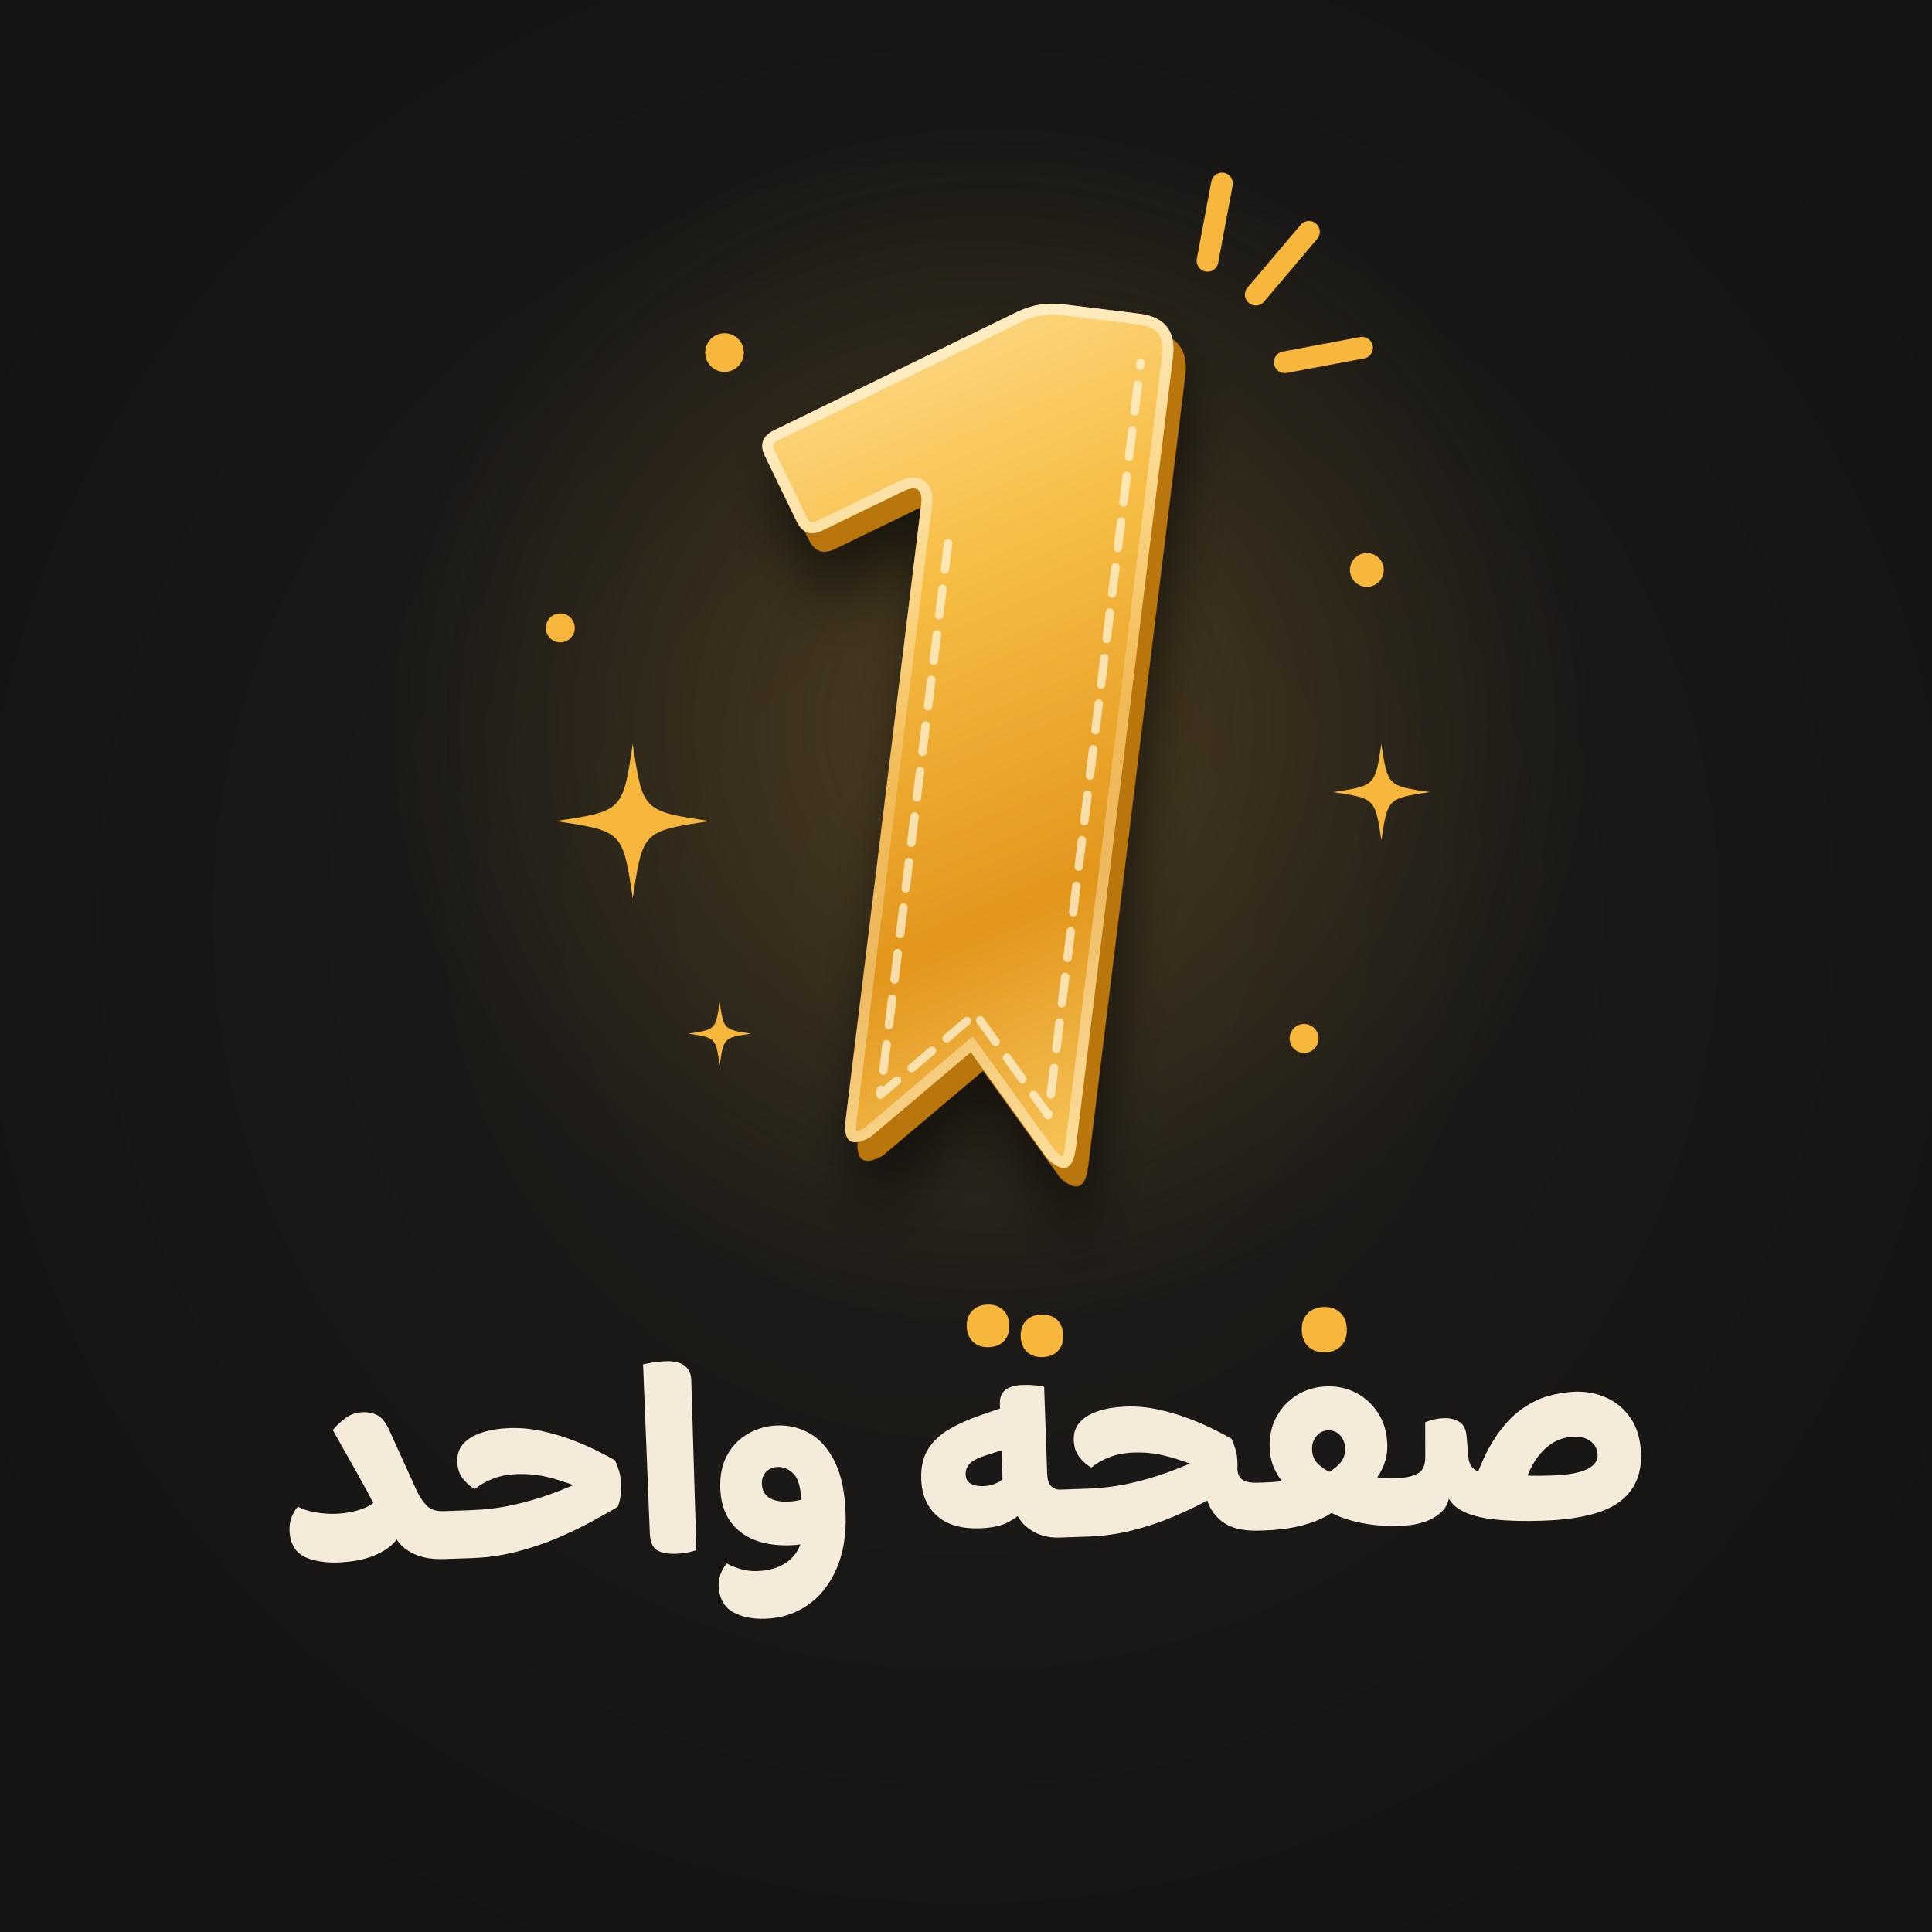
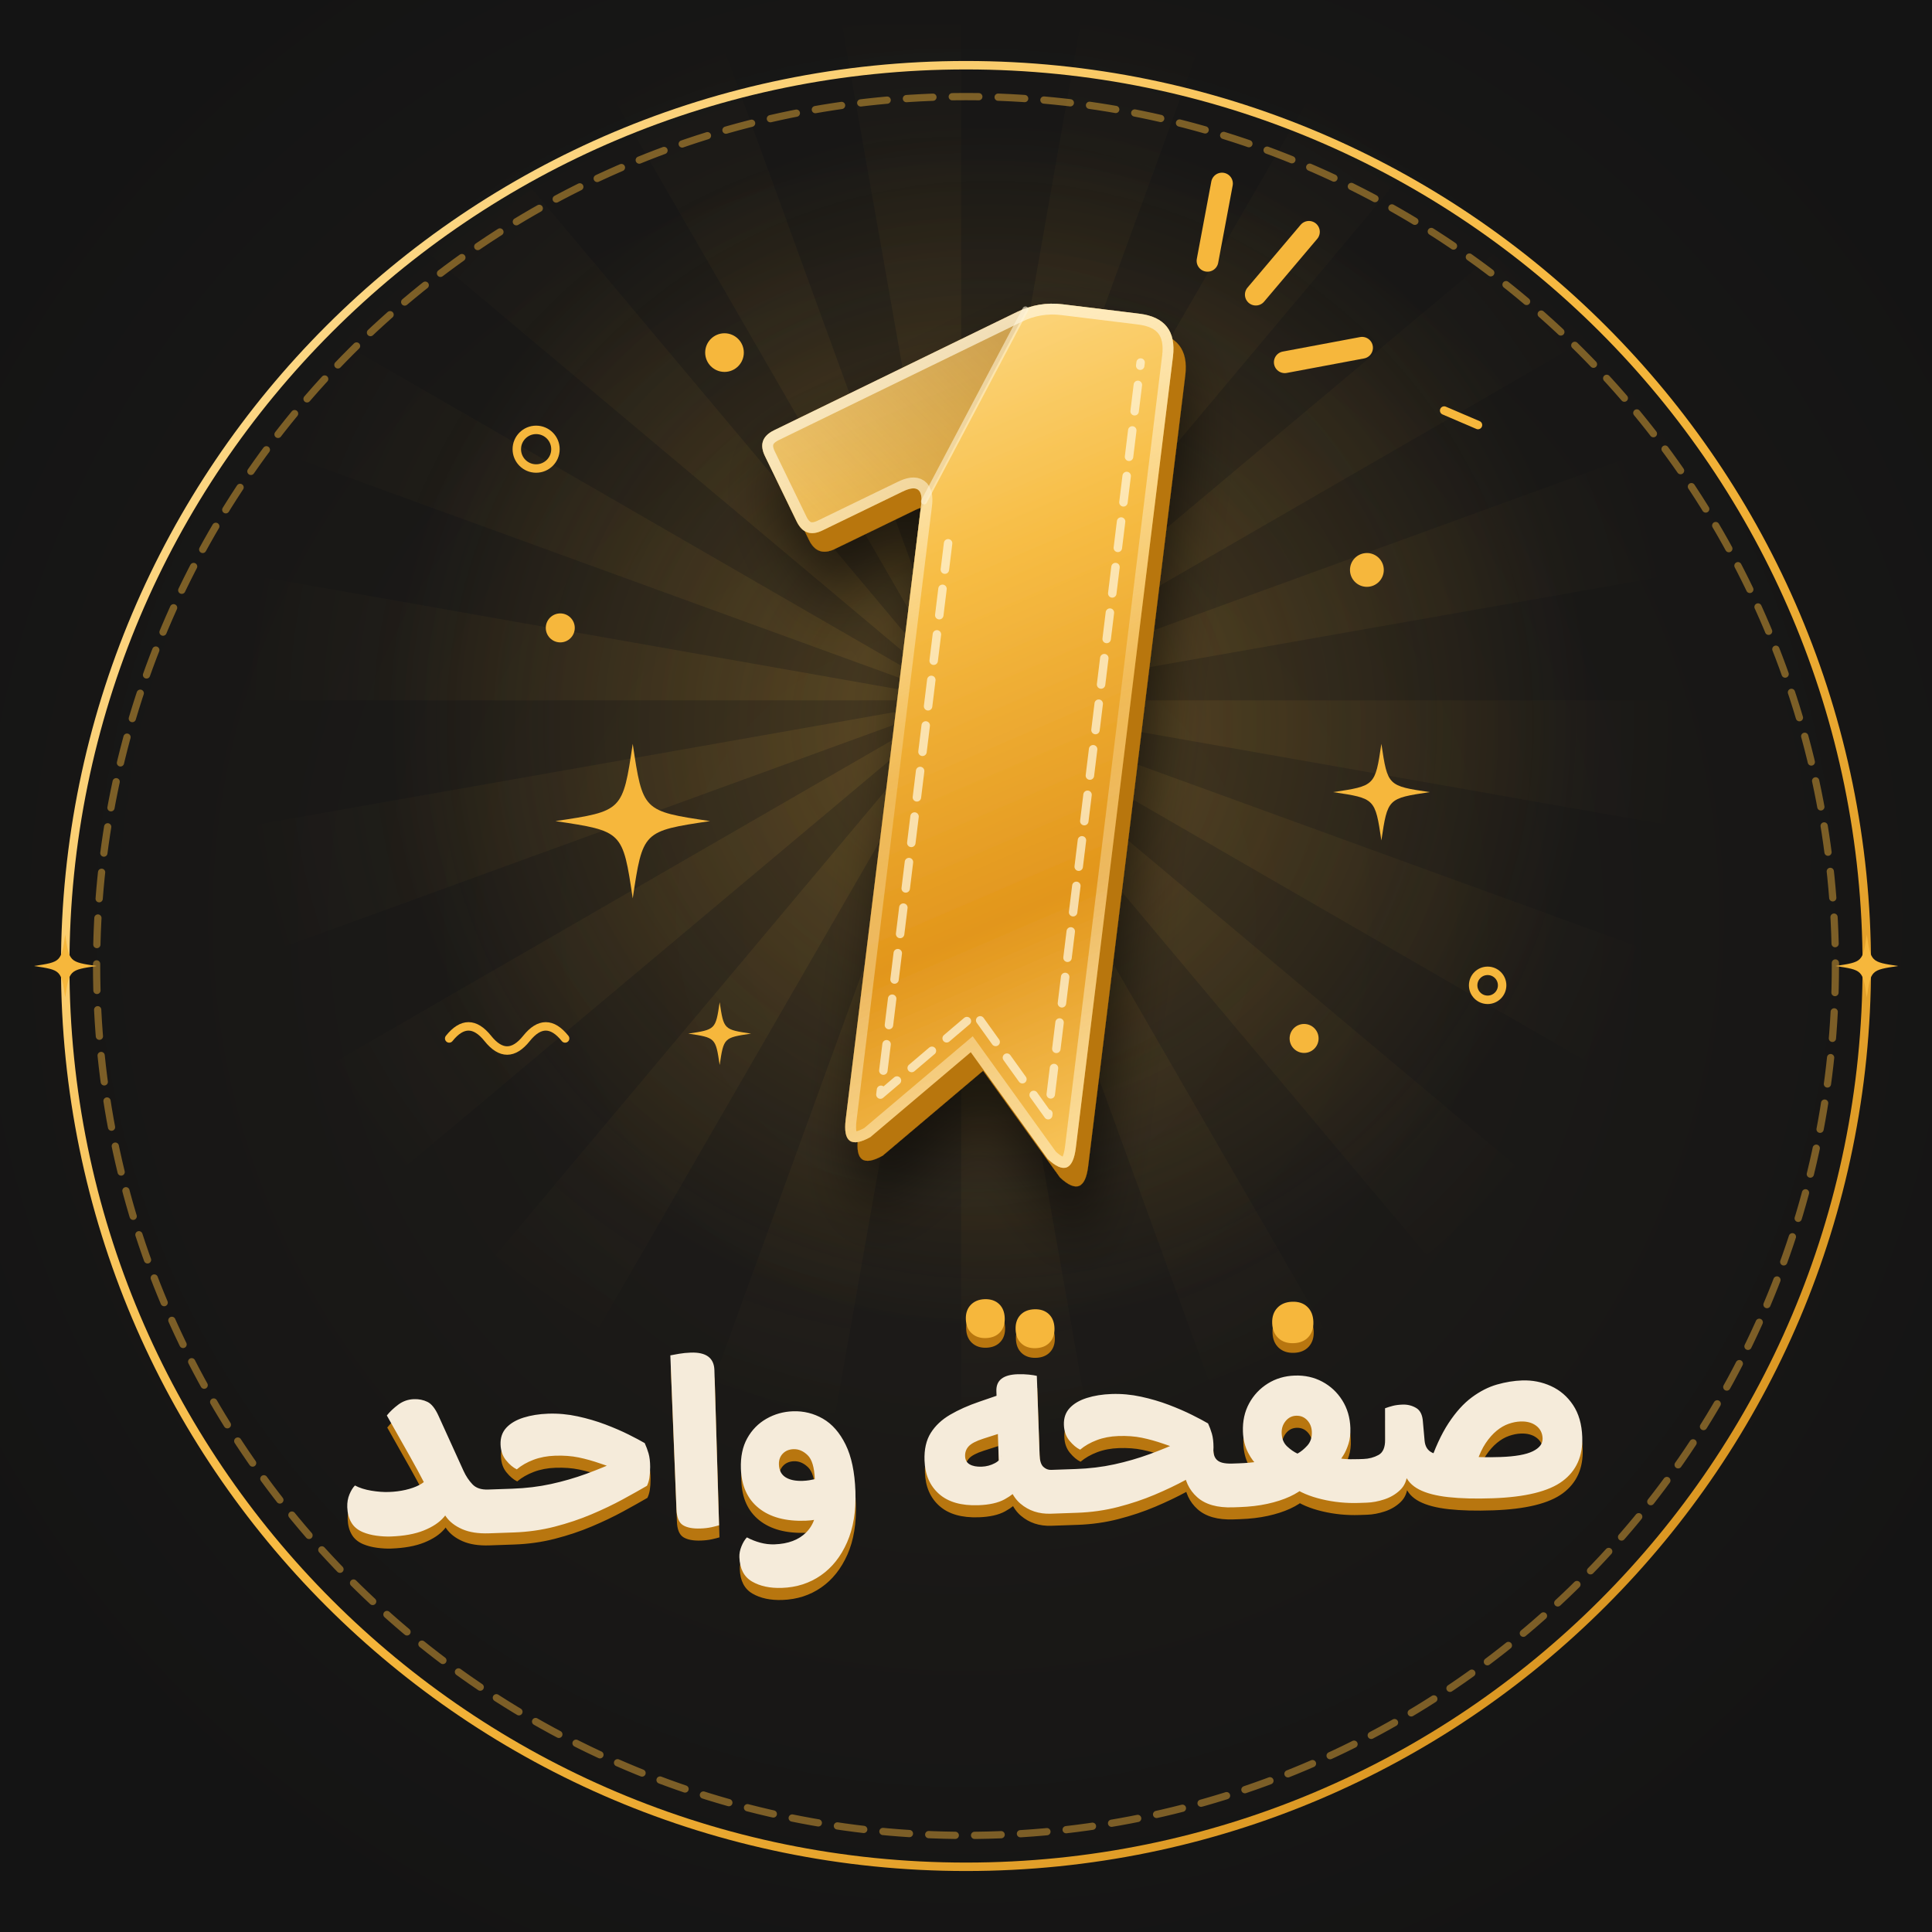
<svg xmlns="http://www.w3.org/2000/svg" width="800" height="800" viewBox="0 0 800 800">
  <defs>
    <radialGradient id="bg" cx="400" cy="380" r="480" gradientUnits="userSpaceOnUse">
      <stop offset="0" stop-color="#211E1A" />
      <stop offset="1" stop-color="#141414" />
    </radialGradient>
    <radialGradient id="glow">
      <stop offset="0" stop-color="#F6B73C" stop-opacity=".22" />
      <stop offset="1" stop-color="#F6B73C" stop-opacity="0" />
    </radialGradient>
    <linearGradient id="gold" x1="-150" y1="0" x2="60" y2="360" gradientUnits="userSpaceOnUse">
      <stop offset="0" stop-color="#FFE7A4" />
      <stop offset=".38" stop-color="#F7BD45" />
      <stop offset=".72" stop-color="#E2961C" />
      <stop offset="1" stop-color="#FBCB62" />
    </linearGradient>
    <linearGradient id="rim" x1="-150" y1="0" x2="60" y2="360" gradientUnits="userSpaceOnUse">
      <stop offset="0" stop-color="#FFF8E6" stop-opacity=".95" />
      <stop offset=".55" stop-color="#FFF1CC" stop-opacity=".25" />
      <stop offset="1" stop-color="#FFF1CC" stop-opacity=".6" />
    </linearGradient>
    <clipPath id="oneClip">
      <path d="M0 0Q-10 0 -18.4 5.5L-112.3 66.4Q-119 70.8 -114.6 77.5L-98.3 102.7Q-93.9 109.4 -87.2 105L-56.4 85.1Q-48 79.6 -48 89.6V346Q-48 360 -37 352L0 312L37 352Q48 360 48 346V16Q48 0 32 0Z" />
    </clipPath>
+     <linearGradient id="ring" x1="0" y1="0" x2="1" y2="1">
+       <stop offset="0" stop-color="#FFE3A0" />
+       <stop offset=".5" stop-color="#F6B73C" />
+       <stop offset="1" stop-color="#D08A18" />
+     </linearGradient>
+     <linearGradient id="fold" x1="-48" y1="0" x2="-120" y2="90" gradientUnits="userSpaceOnUse">
+       <stop offset="0" stop-color="#7A4405" stop-opacity=".34" />
+       <stop offset="1" stop-color="#7A4405" stop-opacity=".08" />
+     </linearGradient>
+     <radialGradient id="rayFade" cx="398" cy="290" r="300" gradientUnits="userSpaceOnUse">
+       <stop offset=".15" stop-color="#FFFFFF" />
+       <stop offset="1" stop-color="#000000" />
+     </radialGradient>
+     <mask id="rayMask" maskUnits="userSpaceOnUse" x="0" y="0" width="800" height="800">
+       <rect width="800" height="800" fill="url(#rayFade)" />
+     </mask>
    <filter id="lift" x="-50%" y="-50%" width="200%" height="200%">
      <feDropShadow dx="4" dy="16" stdDeviation="12" flood-color="#000000" flood-opacity=".55" />
    </filter>
    <path id="spark" d="M0-1C.13-.13.13-.13 1 0C.13.13.13.13 0 1C-.13.13-.13.13-1 0C-.13-.13-.13-.13 0-1Z" />
  </defs>
  <rect width="800" height="800" fill="url(#bg)" />
  <circle cx="410" cy="300" r="250" fill="url(#glow)" />
+   <circle cx="400" cy="400" r="373" fill="none" stroke="url(#ring)" stroke-width="3.5" />
+   <circle cx="400" cy="400" r="360" fill="none" stroke="#F6B73C" stroke-opacity=".45" stroke-width="3" stroke-dasharray="11 8" stroke-linecap="round" />
+   <g fill="#F6B73C">
+     <use href="#spark" transform="translate(27 400) scale(13)" />
+     <use href="#spark" transform="translate(773 400) scale(13)" />
+   </g>
  <g transform="translate(0 10)">
+     <path d="M398 280L698.0 280.0A300 300 0 0 1 693.4 332.1ZM398 280L679.9 382.6A300 300 0 0 1 657.8 430.0ZM398 280L627.8 472.8A300 300 0 0 1 590.8 509.8ZM398 280L548.0 539.8A300 300 0 0 1 500.6 561.9ZM398 280L450.1 575.4A300 300 0 0 1 398.0 580.0ZM398 280L345.9 575.4A300 300 0 0 1 295.4 561.9ZM398 280L248.0 539.8A300 300 0 0 1 205.2 509.8ZM398 280L168.2 472.8A300 300 0 0 1 138.2 430.0ZM398 280L116.1 382.6A300 300 0 0 1 102.6 332.1ZM398 280L98.0 280.0A300 300 0 0 1 102.6 227.9ZM398 280L116.1 177.4A300 300 0 0 1 138.2 130.0ZM398 280L168.2 87.2A300 300 0 0 1 205.2 50.2ZM398 280L248.0 20.2A300 300 0 0 1 295.4 -1.9ZM398 280L345.9 -15.4A300 300 0 0 1 398.0 -20.0ZM398 280L450.1 -15.4A300 300 0 0 1 500.6 -1.9ZM398 280L548.0 20.2A300 300 0 0 1 590.8 50.2ZM398 280L627.8 87.2A300 300 0 0 1 657.8 130.0ZM398 280L679.9 177.4A300 300 0 0 1 693.4 227.9Z" fill="#F6B73C" fill-opacity=".1" mask="url(#rayMask)" />
    <g transform="translate(440 116) rotate(7)">
      <g filter="url(#lift)">
        <path d="M0 0Q-10 0 -18.4 5.5L-112.3 66.4Q-119 70.8 -114.6 77.5L-98.3 102.7Q-93.9 109.4 -87.2 105L-56.4 85.1Q-48 79.6 -48 89.6V346Q-48 360 -37 352L0 312L37 352Q48 360 48 346V16Q48 0 32 0Z" fill="#B8760F" transform="translate(6 7)" />
        <path d="M0 0Q-10 0 -18.4 5.5L-112.3 66.4Q-119 70.8 -114.6 77.5L-98.3 102.7Q-93.9 109.4 -87.2 105L-56.4 85.1Q-48 79.6 -48 89.6V346Q-48 360 -37 352L0 312L37 352Q48 360 48 346V16Q48 0 32 0Z" fill="url(#gold)" />
      </g>
+       <path d="M-48 92L-13 0H-140V140Z" fill="url(#fold)" clip-path="url(#oneClip)" />
+       <path d="M-47 88L-15 4" stroke="#FFF4D6" stroke-opacity=".6" stroke-width="2.5" stroke-linecap="round" />
      <path d="M0 0Q-10 0 -18.4 5.5L-112.3 66.4Q-119 70.8 -114.6 77.5L-98.3 102.7Q-93.9 109.4 -87.2 105L-56.4 85.1Q-48 79.6 -48 89.6V346Q-48 360 -37 352L0 312L37 352Q48 360 48 346V16Q48 0 32 0Z" fill="none" stroke="url(#rim)" stroke-width="9" clip-path="url(#oneClip)" />
      <path d="M-35 104V334L0 296L35 334V20" fill="none" stroke="#FFF4D6" stroke-opacity=".75" stroke-width="3.5" stroke-dasharray="11 8" stroke-linecap="round" stroke-linejoin="round" />
    </g>
    <g fill="none" stroke="#F6B73C" stroke-width="9" stroke-linecap="round">
      <path d="M520 112L542 86" />
      <path d="M532 140L564 134" />
      <path d="M500 98L506 66" />
    </g>
    <g fill="#F6B73C">
      <use href="#spark" transform="translate(262 330) scale(32)" />
      <use href="#spark" transform="translate(572 318) scale(20)" />
      <use href="#spark" transform="translate(298 418) scale(13)" />
      <circle cx="300" cy="136" r="8" />
      <circle cx="566" cy="226" r="7" />
      <circle cx="232" cy="250" r="6" />
      <circle cx="540" cy="420" r="6" />
    </g>
+     <g fill="none" stroke="#F6B73C" stroke-width="3.5" stroke-linecap="round">
+       <circle cx="222" cy="176" r="8" />
+       <circle cx="616" cy="398" r="6" />
+       <path d="M186 420q8-10 16 0t16 0t16 0" />
+       <path d="M598 160l14 6" />
+     </g>
    <g transform="rotate(-2 400 590)">
-       <path d="M182.674 628.0Q175.366 628.0 170.552 625.68Q165.738 623.36 163.36 619.648Q160.982 615.936 160.75 611.876L157.502 611.528Q154.602 604.916 151.296 598.304Q147.99 591.692 144.626 585.312Q141.262 578.932 138.246 573.016Q140.45 570.464 143.64 568.26Q146.83 566.056 150.774 566.056Q154.138 566.056 156.864 567.506Q159.59 568.956 161.678 574.06L172.118 599.348Q173.626 602.944 175.946 605.554Q178.266 608.164 182.906 608.164H184.762V628.0ZM138.014 627.884Q135.114 627.884 131.692 627.304Q128.27 626.724 125.486 625.448Q122.006 623.824 120.44 620.866Q118.874 617.908 118.874 613.964Q118.874 610.716 120.092 608.106Q121.31 605.496 122.702 604.22Q125.718 605.96 130.01 606.83Q134.302 607.7 138.014 607.7Q141.958 607.7 145.554 607.004Q149.15 606.308 151.818 605.032Q154.486 603.756 155.53 602.132L166.202 612.456Q165.738 616.4 162.49 619.938Q159.242 623.476 153.152 625.68Q147.062 627.884 138.014 627.884ZM184.762 628.0V608.164Q185.922 610.02 186.502 612.456Q187.082 614.892 187.082 618.024Q187.082 621.156 186.502 623.708Q185.922 626.26 184.762 628.0ZM242.878 596.912 245.662 602.48Q239.05 600.044 234.12 598.13Q229.19 596.216 224.434 595.056Q219.678 593.896 213.762 593.896Q208.426 593.896 203.96 595.404Q199.494 596.912 196.246 599.464Q193.81 598.188 191.548 595.23Q189.286 592.272 189.286 587.98Q189.286 583.34 192.186 580.44Q195.086 577.54 200.132 576.148Q205.178 574.756 211.326 574.756Q218.054 574.756 224.666 576.438Q231.278 578.12 237.078 580.556Q242.878 582.992 247.46 585.486Q252.042 587.98 254.594 589.604Q255.522 591.808 256.16 594.302Q256.798 596.796 256.682 600.508Q256.566 603.408 256.16 605.438Q255.754 607.468 254.942 608.976Q250.186 611.528 243.69 614.776Q237.194 618.024 229.306 621.04Q221.418 624.056 212.486 626.028Q203.554 628.0 193.926 628.0H182.906V608.164H193.926Q203.206 608.164 211.5 606.656Q219.794 605.148 227.624 602.596Q235.454 600.044 242.878 596.912ZM278.49 629.16Q273.27 629.16 270.602 627.362Q267.934 625.564 267.934 620.112L267.586 550.28Q268.978 550.048 271.53 549.7Q274.082 549.352 276.866 549.352Q287.306 549.352 287.306 557.588L286.958 628.0Q285.682 628.348 283.478 628.754Q281.274 629.16 278.49 629.16ZM314.45 657.348Q306.33 657.348 300.994 653.984Q295.658 650.62 295.658 642.732Q295.658 640.412 296.76 637.918Q297.862 635.424 299.37 633.916Q302.154 635.54 305.344 636.526Q308.534 637.512 311.782 637.512Q321.062 637.512 326.34 632.582Q331.618 627.652 331.85 617.792L349.25 614.776Q349.25 628.232 344.668 637.744Q340.086 647.256 332.256 652.302Q324.426 657.348 314.45 657.348ZM322.222 577.54Q329.53 577.54 335.678 581.368Q341.826 585.196 345.538 593.432Q349.25 601.668 349.25 614.776L335.678 626.144Q333.474 626.608 331.038 626.956Q328.602 627.304 326.166 627.304Q312.71 627.304 305.228 620.866Q297.746 614.428 297.746 602.712Q297.746 594.592 301.11 589.024Q304.474 583.456 310.1 580.498Q315.726 577.54 322.222 577.54ZM321.874 594.708Q318.858 594.708 316.944 596.564Q315.03 598.42 315.03 601.436Q315.03 605.38 317.814 607.294Q320.598 609.208 325.586 609.208Q327.094 609.208 328.486 609.034Q329.878 608.86 331.038 608.628Q331.038 600.624 328.196 597.666Q325.354 594.708 321.874 594.708ZM417.574 607.004 423.49 615.704Q421.17 618.488 416.704 620.75Q412.238 623.012 404.698 623.012Q393.098 623.012 387.066 617.27Q381.034 611.528 381.034 601.9Q381.034 594.36 384.282 589.546Q387.53 584.732 393.33 581.6Q399.13 578.468 406.786 576.148L417.806 572.784V590.184L407.946 592.968Q403.074 594.36 401.276 596.158Q399.478 597.956 399.478 600.624Q399.478 603.176 401.45 604.394Q403.422 605.612 406.786 605.612Q410.034 605.612 412.876 604.22Q415.718 602.828 415.718 600.74L414.674 608.164V571.624Q414.674 564.316 424.534 564.316Q427.202 564.316 429.638 564.664Q432.074 565.012 433.234 565.36V601.204Q433.234 605.148 434.742 606.656Q436.25 608.164 438.222 608.164H440.194V628.0H437.41Q429.29 628.0 423.78 622.954Q418.27 617.908 417.574 607.004ZM440.194 628.0V608.164Q441.354 610.02 441.934 612.456Q442.514 614.892 442.514 618.024Q442.514 621.156 441.934 623.708Q441.354 626.26 440.194 628.0ZM520.002 628.0Q509.33 628.0 503.936 622.838Q498.542 617.676 498.31 609.556L511.998 601.9Q511.998 604.22 512.926 605.612Q513.854 607.004 515.71 607.584Q517.566 608.164 520.35 608.164H522.206V628.0ZM522.206 628.0V608.164Q523.366 610.02 523.946 612.456Q524.526 614.892 524.526 618.024Q524.526 621.156 523.946 623.708Q523.366 626.26 522.206 628.0ZM498.31 596.912 501.094 602.48Q494.482 600.044 489.552 598.13Q484.622 596.216 479.866 595.056Q475.11 593.896 469.194 593.896Q463.858 593.896 459.392 595.404Q454.926 596.912 451.678 599.464Q449.242 598.188 446.98 595.23Q444.718 592.272 444.718 587.98Q444.718 583.34 447.618 580.44Q450.518 577.54 455.564 576.148Q460.61 574.756 466.758 574.756Q473.486 574.756 480.098 576.438Q486.71 578.12 492.51 580.556Q498.31 582.992 502.892 585.486Q507.474 587.98 510.026 589.604Q510.954 591.808 511.592 594.302Q512.23 596.796 512.114 600.508Q511.998 603.408 511.592 605.438Q511.186 607.468 510.374 608.976Q505.618 611.528 499.122 614.776Q492.626 618.024 484.738 621.04Q476.85 624.056 467.918 626.028Q458.986 628.0 449.358 628.0H438.338V608.164H449.358Q458.638 608.164 466.932 606.656Q475.226 605.148 483.056 602.596Q490.886 600.044 498.31 596.912ZM577.19 628.0Q568.49 628.0 560.312 625.738Q552.134 623.476 547.262 619.648H553.178Q550.278 622.2 545.812 624.056Q541.346 625.912 535.604 626.956Q529.862 628.0 522.902 628.0H520.35V608.164H523.366Q525.918 608.164 528.006 608.048Q530.094 607.932 531.95 607.7Q533.806 607.468 535.43 607.004L531.834 609.208Q529.746 607.816 527.716 603.524Q525.686 599.232 525.686 593.896Q525.686 586.704 528.934 581.194Q532.182 575.684 537.692 572.494Q543.202 569.304 550.046 569.304Q556.89 569.304 562.4 572.494Q567.91 575.684 571.158 581.252Q574.406 586.82 574.406 593.896Q574.406 597.956 573.304 601.03Q572.202 604.104 570.868 606.076Q569.534 608.048 568.722 608.976L566.518 607.004Q568.142 607.468 570.926 607.816Q573.71 608.164 577.654 608.164H580.438V628.0ZM550.046 604.684Q552.366 603.524 554.628 601.204Q556.89 598.884 556.89 595.056Q556.89 591.924 554.976 589.72Q553.062 587.516 550.046 587.516Q547.146 587.516 545.174 589.778Q543.202 592.04 543.202 595.172Q543.202 599.0 545.464 601.262Q547.726 603.524 550.046 604.684ZM580.438 628.0V608.164Q581.598 610.02 582.178 612.456Q582.758 614.892 582.758 618.024Q582.758 621.156 582.178 623.708Q581.598 626.26 580.438 628.0ZM578.582 628.0V608.164H579.858Q583.57 608.164 586.702 606.598Q589.834 605.032 589.95 599.696L590.414 585.544Q592.154 584.964 594.01 584.558Q595.866 584.152 598.418 584.152Q601.782 584.152 604.508 585.892Q607.234 587.632 607.35 592.272L607.814 600.856Q608.046 604.104 606.48 606.598Q604.914 609.092 602.652 611.18Q600.39 613.268 598.302 615.588L599.462 615.472Q598.998 620.112 595.924 622.838Q592.85 625.564 588.674 626.782Q584.498 628.0 580.67 628.0ZM641.918 609.44Q652.01 609.44 656.65 607.352Q661.29 605.264 661.29 601.668Q661.29 598.072 658.622 595.868Q655.954 593.664 651.546 593.664Q648.994 593.664 646.152 594.534Q643.31 595.404 640.584 597.492Q637.858 599.58 635.422 602.944Q632.986 606.308 631.13 611.412L609.322 612.456Q613.73 600.624 618.95 593.258Q624.17 585.892 629.912 581.948Q635.654 578.004 641.512 576.554Q647.37 575.104 652.938 575.104Q659.898 575.104 665.93 578.12Q671.962 581.136 675.616 587.052Q679.27 592.968 679.27 601.668Q679.27 614.66 669.642 621.33Q660.014 628.0 637.742 628.0Q626.026 628.0 617.674 626.782Q609.322 625.564 604.508 622.838Q599.694 620.112 598.302 615.588L607.814 600.856Q608.046 604.8 611.004 606.366Q613.962 607.932 620.11 608.512Q621.154 608.628 622.72 608.512Q624.286 608.396 625.33 608.512Q629.506 608.976 633.45 609.208Q637.394 609.44 641.918 609.44Z" fill="#F5EBDA" />
+       <path d="M201.409 618.0Q194.731 618.0 190.332 615.88Q185.933 613.76 183.76 610.368Q181.587 606.976 181.375 603.266L178.407 602.948Q175.757 596.906 172.736 590.864Q169.715 584.822 166.641 578.992Q163.567 573.162 160.811 567.756Q162.825 565.424 165.74 563.41Q168.655 561.396 172.259 561.396Q175.333 561.396 177.824 562.721Q180.315 564.046 182.223 568.71L191.763 591.818Q193.141 595.104 195.261 597.489Q197.381 599.874 201.621 599.874H203.317V618.0ZM160.599 617.894Q157.949 617.894 154.822 617.364Q151.695 616.834 149.151 615.668Q145.971 614.184 144.54 611.481Q143.109 608.778 143.109 605.174Q143.109 602.206 144.222 599.821Q145.335 597.436 146.607 596.27Q149.363 597.86 153.285 598.655Q157.207 599.45 160.599 599.45Q164.203 599.45 167.489 598.814Q170.775 598.178 173.213 597.012Q175.651 595.846 176.605 594.362L186.357 603.796Q185.933 607.4 182.965 610.633Q179.997 613.866 174.432 615.88Q168.867 617.894 160.599 617.894ZM203.317 618.0V599.874Q204.377 601.57 204.907 603.796Q205.437 606.022 205.437 608.884Q205.437 611.746 204.907 614.078Q204.377 616.41 203.317 618.0ZM256.423 589.592 258.967 594.68Q252.925 592.454 248.42 590.705Q243.915 588.956 239.569 587.896Q235.223 586.836 229.817 586.836Q224.941 586.836 220.86 588.214Q216.779 589.592 213.811 591.924Q211.585 590.758 209.518 588.055Q207.451 585.352 207.451 581.43Q207.451 577.19 210.101 574.54Q212.751 571.89 217.362 570.618Q221.973 569.346 227.591 569.346Q233.739 569.346 239.781 570.883Q245.823 572.42 251.123 574.646Q256.423 576.872 260.61 579.151Q264.797 581.43 267.129 582.914Q267.977 584.928 268.56 587.207Q269.143 589.486 269.037 592.878Q268.931 595.528 268.56 597.383Q268.189 599.238 267.447 600.616Q263.101 602.948 257.165 605.916Q251.229 608.884 244.021 611.64Q236.813 614.396 228.651 616.198Q220.489 618.0 211.691 618.0H201.621V599.874H211.691Q220.171 599.874 227.75 598.496Q235.329 597.118 242.484 594.786Q249.639 592.454 256.423 589.592ZM288.965 619.06Q284.195 619.06 281.757 617.417Q279.319 615.774 279.319 610.792L279.001 546.98Q280.273 546.768 282.605 546.45Q284.937 546.132 287.481 546.132Q297.021 546.132 297.021 553.658L296.703 618.0Q295.537 618.318 293.523 618.689Q291.509 619.06 288.965 619.06ZM321.825 644.818Q314.405 644.818 309.529 641.744Q304.653 638.67 304.653 631.462Q304.653 629.342 305.66 627.063Q306.667 624.784 308.045 623.406Q310.589 624.89 313.504 625.791Q316.419 626.692 319.387 626.692Q327.867 626.692 332.69 622.187Q337.513 617.682 337.725 608.672L353.625 605.916Q353.625 618.212 349.438 626.904Q345.251 635.596 338.096 640.207Q330.941 644.818 321.825 644.818ZM328.927 571.89Q335.605 571.89 341.223 575.388Q346.841 578.886 350.233 586.412Q353.625 593.938 353.625 605.916L341.223 616.304Q339.209 616.728 336.983 617.046Q334.757 617.364 332.531 617.364Q320.235 617.364 313.398 611.481Q306.561 605.598 306.561 594.892Q306.561 587.472 309.635 582.384Q312.709 577.296 317.85 574.593Q322.991 571.89 328.927 571.89ZM328.609 587.578Q325.853 587.578 324.104 589.274Q322.355 590.97 322.355 593.726Q322.355 597.33 324.899 599.079Q327.443 600.828 332.001 600.828Q333.379 600.828 334.651 600.669Q335.923 600.51 336.983 600.298Q336.983 592.984 334.386 590.281Q331.789 587.578 328.609 587.578ZM416.059 598.814 421.465 606.764Q419.345 609.308 415.264 611.375Q411.183 613.442 404.293 613.442Q393.693 613.442 388.181 608.195Q382.669 602.948 382.669 594.15Q382.669 587.26 385.637 582.861Q388.605 578.462 393.905 575.6Q399.205 572.738 406.201 570.618L416.271 567.544V583.444L407.261 585.988Q402.809 587.26 401.166 588.903Q399.523 590.546 399.523 592.984Q399.523 595.316 401.325 596.429Q403.127 597.542 406.201 597.542Q409.169 597.542 411.766 596.27Q414.363 594.998 414.363 593.09L413.409 599.874V566.484Q413.409 559.806 422.419 559.806Q424.857 559.806 427.083 560.124Q429.309 560.442 430.369 560.76V593.514Q430.369 597.118 431.747 598.496Q433.125 599.874 434.927 599.874H436.729V618.0H434.185Q426.765 618.0 421.73 613.389Q416.695 608.778 416.059 598.814ZM436.729 618.0V599.874Q437.789 601.57 438.319 603.796Q438.849 606.022 438.849 608.884Q438.849 611.746 438.319 614.078Q437.789 616.41 436.729 618.0ZM509.657 618.0Q499.905 618.0 494.976 613.283Q490.047 608.566 489.835 601.146L502.343 594.15Q502.343 596.27 503.191 597.542Q504.039 598.814 505.735 599.344Q507.431 599.874 509.975 599.874H511.671V618.0ZM511.671 618.0V599.874Q512.731 601.57 513.261 603.796Q513.791 606.022 513.791 608.884Q513.791 611.746 513.261 614.078Q512.731 616.41 511.671 618.0ZM489.835 589.592 492.379 594.68Q486.337 592.454 481.832 590.705Q477.327 588.956 472.981 587.896Q468.635 586.836 463.229 586.836Q458.353 586.836 454.272 588.214Q450.191 589.592 447.223 591.924Q444.997 590.758 442.93 588.055Q440.863 585.352 440.863 581.43Q440.863 577.19 443.513 574.54Q446.163 571.89 450.774 570.618Q455.385 569.346 461.003 569.346Q467.151 569.346 473.193 570.883Q479.235 572.42 484.535 574.646Q489.835 576.872 494.022 579.151Q498.209 581.43 500.541 582.914Q501.389 584.928 501.972 587.207Q502.555 589.486 502.449 592.878Q502.343 595.528 501.972 597.383Q501.601 599.238 500.859 600.616Q496.513 602.948 490.577 605.916Q484.641 608.884 477.433 611.64Q470.225 614.396 462.063 616.198Q453.901 618.0 445.103 618.0H435.033V599.874H445.103Q453.583 599.874 461.162 598.496Q468.741 597.118 475.896 594.786Q483.051 592.454 489.835 589.592ZM561.915 618.0Q553.965 618.0 546.492 615.933Q539.019 613.866 534.567 610.368H539.973Q537.323 612.7 533.242 614.396Q529.161 616.092 523.914 617.046Q518.667 618.0 512.307 618.0H509.975V599.874H512.731Q515.063 599.874 516.971 599.768Q518.879 599.662 520.575 599.45Q522.271 599.238 523.755 598.814L520.469 600.828Q518.561 599.556 516.706 595.634Q514.851 591.712 514.851 586.836Q514.851 580.264 517.819 575.229Q520.787 570.194 525.822 567.279Q530.857 564.364 537.111 564.364Q543.365 564.364 548.4 567.279Q553.435 570.194 556.403 575.282Q559.371 580.37 559.371 586.836Q559.371 590.546 558.364 593.355Q557.357 596.164 556.138 597.966Q554.919 599.768 554.177 600.616L552.163 598.814Q553.647 599.238 556.191 599.556Q558.735 599.874 562.339 599.874H564.883V618.0ZM537.111 596.694Q539.231 595.634 541.298 593.514Q543.365 591.394 543.365 587.896Q543.365 585.034 541.616 583.02Q539.867 581.006 537.111 581.006Q534.461 581.006 532.659 583.073Q530.857 585.14 530.857 588.002Q530.857 591.5 532.924 593.567Q534.991 595.634 537.111 596.694ZM564.883 618.0V599.874Q565.943 601.57 566.473 603.796Q567.003 606.022 567.003 608.884Q567.003 611.746 566.473 614.078Q565.943 616.41 564.883 618.0ZM563.187 618.0V599.874H564.353Q567.745 599.874 570.607 598.443Q573.469 597.012 573.575 592.136L573.999 579.204Q575.589 578.674 577.285 578.303Q578.981 577.932 581.313 577.932Q584.387 577.932 586.878 579.522Q589.369 581.112 589.475 585.352L589.899 593.196Q590.111 596.164 588.68 598.443Q587.249 600.722 585.182 602.63Q583.115 604.538 581.207 606.658L582.267 606.552Q581.843 610.792 579.034 613.283Q576.225 615.774 572.409 616.887Q568.593 618.0 565.095 618.0ZM621.063 601.04Q630.285 601.04 634.525 599.132Q638.765 597.224 638.765 593.938Q638.765 590.652 636.327 588.638Q633.889 586.624 629.861 586.624Q627.529 586.624 624.932 587.419Q622.335 588.214 619.844 590.122Q617.353 592.03 615.127 595.104Q612.901 598.178 611.205 602.842L591.277 603.796Q595.305 592.984 600.075 586.253Q604.845 579.522 610.092 575.918Q615.339 572.314 620.692 570.989Q626.045 569.664 631.133 569.664Q637.493 569.664 643.005 572.42Q648.517 575.176 651.856 580.582Q655.195 585.988 655.195 593.938Q655.195 605.81 646.397 611.905Q637.599 618.0 617.247 618.0Q606.541 618.0 598.909 616.887Q591.277 615.774 586.878 613.283Q582.479 610.792 581.207 606.658L589.899 593.196Q590.111 596.8 592.814 598.231Q595.517 599.662 601.135 600.192Q602.089 600.298 603.52 600.192Q604.951 600.086 605.905 600.192Q609.721 600.616 613.325 600.828Q616.929 601.04 621.063 601.04Z" fill="#B8760F" transform="translate(0 5)" />
+       <path d="M201.409 618.0Q194.731 618.0 190.332 615.88Q185.933 613.76 183.76 610.368Q181.587 606.976 181.375 603.266L178.407 602.948Q175.757 596.906 172.736 590.864Q169.715 584.822 166.641 578.992Q163.567 573.162 160.811 567.756Q162.825 565.424 165.74 563.41Q168.655 561.396 172.259 561.396Q175.333 561.396 177.824 562.721Q180.315 564.046 182.223 568.71L191.763 591.818Q193.141 595.104 195.261 597.489Q197.381 599.874 201.621 599.874H203.317V618.0ZM160.599 617.894Q157.949 617.894 154.822 617.364Q151.695 616.834 149.151 615.668Q145.971 614.184 144.54 611.481Q143.109 608.778 143.109 605.174Q143.109 602.206 144.222 599.821Q145.335 597.436 146.607 596.27Q149.363 597.86 153.285 598.655Q157.207 599.45 160.599 599.45Q164.203 599.45 167.489 598.814Q170.775 598.178 173.213 597.012Q175.651 595.846 176.605 594.362L186.357 603.796Q185.933 607.4 182.965 610.633Q179.997 613.866 174.432 615.88Q168.867 617.894 160.599 617.894ZM203.317 618.0V599.874Q204.377 601.57 204.907 603.796Q205.437 606.022 205.437 608.884Q205.437 611.746 204.907 614.078Q204.377 616.41 203.317 618.0ZM256.423 589.592 258.967 594.68Q252.925 592.454 248.42 590.705Q243.915 588.956 239.569 587.896Q235.223 586.836 229.817 586.836Q224.941 586.836 220.86 588.214Q216.779 589.592 213.811 591.924Q211.585 590.758 209.518 588.055Q207.451 585.352 207.451 581.43Q207.451 577.19 210.101 574.54Q212.751 571.89 217.362 570.618Q221.973 569.346 227.591 569.346Q233.739 569.346 239.781 570.883Q245.823 572.42 251.123 574.646Q256.423 576.872 260.61 579.151Q264.797 581.43 267.129 582.914Q267.977 584.928 268.56 587.207Q269.143 589.486 269.037 592.878Q268.931 595.528 268.56 597.383Q268.189 599.238 267.447 600.616Q263.101 602.948 257.165 605.916Q251.229 608.884 244.021 611.64Q236.813 614.396 228.651 616.198Q220.489 618.0 211.691 618.0H201.621V599.874H211.691Q220.171 599.874 227.75 598.496Q235.329 597.118 242.484 594.786Q249.639 592.454 256.423 589.592ZM288.965 619.06Q284.195 619.06 281.757 617.417Q279.319 615.774 279.319 610.792L279.001 546.98Q280.273 546.768 282.605 546.45Q284.937 546.132 287.481 546.132Q297.021 546.132 297.021 553.658L296.703 618.0Q295.537 618.318 293.523 618.689Q291.509 619.06 288.965 619.06ZM321.825 644.818Q314.405 644.818 309.529 641.744Q304.653 638.67 304.653 631.462Q304.653 629.342 305.66 627.063Q306.667 624.784 308.045 623.406Q310.589 624.89 313.504 625.791Q316.419 626.692 319.387 626.692Q327.867 626.692 332.69 622.187Q337.513 617.682 337.725 608.672L353.625 605.916Q353.625 618.212 349.438 626.904Q345.251 635.596 338.096 640.207Q330.941 644.818 321.825 644.818ZM328.927 571.89Q335.605 571.89 341.223 575.388Q346.841 578.886 350.233 586.412Q353.625 593.938 353.625 605.916L341.223 616.304Q339.209 616.728 336.983 617.046Q334.757 617.364 332.531 617.364Q320.235 617.364 313.398 611.481Q306.561 605.598 306.561 594.892Q306.561 587.472 309.635 582.384Q312.709 577.296 317.85 574.593Q322.991 571.89 328.927 571.89ZM328.609 587.578Q325.853 587.578 324.104 589.274Q322.355 590.97 322.355 593.726Q322.355 597.33 324.899 599.079Q327.443 600.828 332.001 600.828Q333.379 600.828 334.651 600.669Q335.923 600.51 336.983 600.298Q336.983 592.984 334.386 590.281Q331.789 587.578 328.609 587.578ZM416.059 598.814 421.465 606.764Q419.345 609.308 415.264 611.375Q411.183 613.442 404.293 613.442Q393.693 613.442 388.181 608.195Q382.669 602.948 382.669 594.15Q382.669 587.26 385.637 582.861Q388.605 578.462 393.905 575.6Q399.205 572.738 406.201 570.618L416.271 567.544V583.444L407.261 585.988Q402.809 587.26 401.166 588.903Q399.523 590.546 399.523 592.984Q399.523 595.316 401.325 596.429Q403.127 597.542 406.201 597.542Q409.169 597.542 411.766 596.27Q414.363 594.998 414.363 593.09L413.409 599.874V566.484Q413.409 559.806 422.419 559.806Q424.857 559.806 427.083 560.124Q429.309 560.442 430.369 560.76V593.514Q430.369 597.118 431.747 598.496Q433.125 599.874 434.927 599.874H436.729V618.0H434.185Q426.765 618.0 421.73 613.389Q416.695 608.778 416.059 598.814ZM436.729 618.0V599.874Q437.789 601.57 438.319 603.796Q438.849 606.022 438.849 608.884Q438.849 611.746 438.319 614.078Q437.789 616.41 436.729 618.0ZM509.657 618.0Q499.905 618.0 494.976 613.283Q490.047 608.566 489.835 601.146L502.343 594.15Q502.343 596.27 503.191 597.542Q504.039 598.814 505.735 599.344Q507.431 599.874 509.975 599.874H511.671V618.0ZM511.671 618.0V599.874Q512.731 601.57 513.261 603.796Q513.791 606.022 513.791 608.884Q513.791 611.746 513.261 614.078Q512.731 616.41 511.671 618.0ZM489.835 589.592 492.379 594.68Q486.337 592.454 481.832 590.705Q477.327 588.956 472.981 587.896Q468.635 586.836 463.229 586.836Q458.353 586.836 454.272 588.214Q450.191 589.592 447.223 591.924Q444.997 590.758 442.93 588.055Q440.863 585.352 440.863 581.43Q440.863 577.19 443.513 574.54Q446.163 571.89 450.774 570.618Q455.385 569.346 461.003 569.346Q467.151 569.346 473.193 570.883Q479.235 572.42 484.535 574.646Q489.835 576.872 494.022 579.151Q498.209 581.43 500.541 582.914Q501.389 584.928 501.972 587.207Q502.555 589.486 502.449 592.878Q502.343 595.528 501.972 597.383Q501.601 599.238 500.859 600.616Q496.513 602.948 490.577 605.916Q484.641 608.884 477.433 611.64Q470.225 614.396 462.063 616.198Q453.901 618.0 445.103 618.0H435.033V599.874H445.103Q453.583 599.874 461.162 598.496Q468.741 597.118 475.896 594.786Q483.051 592.454 489.835 589.592ZM561.915 618.0Q553.965 618.0 546.492 615.933Q539.019 613.866 534.567 610.368H539.973Q537.323 612.7 533.242 614.396Q529.161 616.092 523.914 617.046Q518.667 618.0 512.307 618.0H509.975V599.874H512.731Q515.063 599.874 516.971 599.768Q518.879 599.662 520.575 599.45Q522.271 599.238 523.755 598.814L520.469 600.828Q518.561 599.556 516.706 595.634Q514.851 591.712 514.851 586.836Q514.851 580.264 517.819 575.229Q520.787 570.194 525.822 567.279Q530.857 564.364 537.111 564.364Q543.365 564.364 548.4 567.279Q553.435 570.194 556.403 575.282Q559.371 580.37 559.371 586.836Q559.371 590.546 558.364 593.355Q557.357 596.164 556.138 597.966Q554.919 599.768 554.177 600.616L552.163 598.814Q553.647 599.238 556.191 599.556Q558.735 599.874 562.339 599.874H564.883V618.0ZM537.111 596.694Q539.231 595.634 541.298 593.514Q543.365 591.394 543.365 587.896Q543.365 585.034 541.616 583.02Q539.867 581.006 537.111 581.006Q534.461 581.006 532.659 583.073Q530.857 585.14 530.857 588.002Q530.857 591.5 532.924 593.567Q534.991 595.634 537.111 596.694ZM564.883 618.0V599.874Q565.943 601.57 566.473 603.796Q567.003 606.022 567.003 608.884Q567.003 611.746 566.473 614.078Q565.943 616.41 564.883 618.0ZM563.187 618.0V599.874H564.353Q567.745 599.874 570.607 598.443Q573.469 597.012 573.575 592.136L573.999 579.204Q575.589 578.674 577.285 578.303Q578.981 577.932 581.313 577.932Q584.387 577.932 586.878 579.522Q589.369 581.112 589.475 585.352L589.899 593.196Q590.111 596.164 588.68 598.443Q587.249 600.722 585.182 602.63Q583.115 604.538 581.207 606.658L582.267 606.552Q581.843 610.792 579.034 613.283Q576.225 615.774 572.409 616.887Q568.593 618.0 565.095 618.0ZM621.063 601.04Q630.285 601.04 634.525 599.132Q638.765 597.224 638.765 593.938Q638.765 590.652 636.327 588.638Q633.889 586.624 629.861 586.624Q627.529 586.624 624.932 587.419Q622.335 588.214 619.844 590.122Q617.353 592.03 615.127 595.104Q612.901 598.178 611.205 602.842L591.277 603.796Q595.305 592.984 600.075 586.253Q604.845 579.522 610.092 575.918Q615.339 572.314 620.692 570.989Q626.045 569.664 631.133 569.664Q637.493 569.664 643.005 572.42Q648.517 575.176 651.856 580.582Q655.195 585.988 655.195 593.938Q655.195 605.81 646.397 611.905Q637.599 618.0 617.247 618.0Q606.541 618.0 598.909 616.887Q591.277 615.774 586.878 613.283Q582.479 610.792 581.207 606.658L589.899 593.196Q590.111 596.8 592.814 598.231Q595.517 599.662 601.135 600.192Q602.089 600.298 603.52 600.192Q604.951 600.086 605.905 600.192Q609.721 600.616 613.325 600.828Q616.929 601.04 621.063 601.04Z" fill="#F5EBDA" />
      <g transform="translate(-1 -8)">
-         <path d="M411.89 556.196Q407.946 556.196 405.51 553.818Q403.074 551.44 403.074 547.38Q403.074 543.32 405.51 540.942Q407.946 538.564 411.89 538.564Q415.95 538.564 418.328 540.942Q420.706 543.32 420.706 547.38Q420.706 551.44 418.328 553.818Q415.95 556.196 411.89 556.196Z" fill="#F6B73C" />
+         <path d="M410.865 552.386Q407.261 552.386 405.035 550.213Q402.809 548.04 402.809 544.33Q402.809 540.62 405.035 538.447Q407.261 536.274 410.865 536.274Q414.575 536.274 416.748 538.447Q418.921 540.62 418.921 544.33Q418.921 548.04 416.748 550.213Q414.575 552.386 410.865 552.386Z" fill="#B8760F" transform="translate(0 4)" />
+         <path d="M410.865 552.386Q407.261 552.386 405.035 550.213Q402.809 548.04 402.809 544.33Q402.809 540.62 405.035 538.447Q407.261 536.274 410.865 536.274Q414.575 536.274 416.748 538.447Q418.921 540.62 418.921 544.33Q418.921 548.04 416.748 550.213Q414.575 552.386 410.865 552.386Z" fill="#F6B73C" />
      </g>
      <g transform="translate(1 -3)">
-         <path d="M432.074 556.08Q428.014 556.08 425.636 553.702Q423.258 551.324 423.258 547.264Q423.258 543.204 425.636 540.826Q428.014 538.448 432.074 538.448Q436.134 538.448 438.512 540.826Q440.89 543.204 440.89 547.264Q440.89 551.324 438.512 553.702Q436.134 556.08 432.074 556.08Z" fill="#F6B73C" />
+         <path d="M429.309 552.28Q425.599 552.28 423.426 550.107Q421.253 547.934 421.253 544.224Q421.253 540.514 423.426 538.341Q425.599 536.168 429.309 536.168Q433.019 536.168 435.192 538.341Q437.365 540.514 437.365 544.224Q437.365 547.934 435.192 550.107Q433.019 552.28 429.309 552.28Z" fill="#B8760F" transform="translate(0 4)" />
+         <path d="M429.309 552.28Q425.599 552.28 423.426 550.107Q421.253 547.934 421.253 544.224Q421.253 540.514 423.426 538.341Q425.599 536.168 429.309 536.168Q433.019 536.168 435.192 538.341Q437.365 540.514 437.365 544.224Q437.365 547.934 435.192 550.107Q433.019 552.28 429.309 552.28Z" fill="#F6B73C" />
      </g>
      <g transform="translate(0 -6)">
-         <path d="M550.046 561.184Q545.754 561.184 543.202 558.632Q540.65 556.08 540.65 551.788Q540.65 547.496 543.202 544.944Q545.754 542.392 550.046 542.392Q554.338 542.392 556.832 544.944Q559.326 547.496 559.326 551.788Q559.326 556.08 556.832 558.632Q554.338 561.184 550.046 561.184Z" fill="#F6B73C" />
+         <path d="M537.111 556.944Q533.189 556.944 530.857 554.612Q528.525 552.28 528.525 548.358Q528.525 544.436 530.857 542.104Q533.189 539.772 537.111 539.772Q541.033 539.772 543.312 542.104Q545.591 544.436 545.591 548.358Q545.591 552.28 543.312 554.612Q541.033 556.944 537.111 556.944Z" fill="#B8760F" transform="translate(0 4)" />
+         <path d="M537.111 556.944Q533.189 556.944 530.857 554.612Q528.525 552.28 528.525 548.358Q528.525 544.436 530.857 542.104Q533.189 539.772 537.111 539.772Q541.033 539.772 543.312 542.104Q545.591 544.436 545.591 548.358Q545.591 552.28 543.312 554.612Q541.033 556.944 537.111 556.944Z" fill="#F6B73C" />
      </g>
    </g>
  </g>
</svg>
